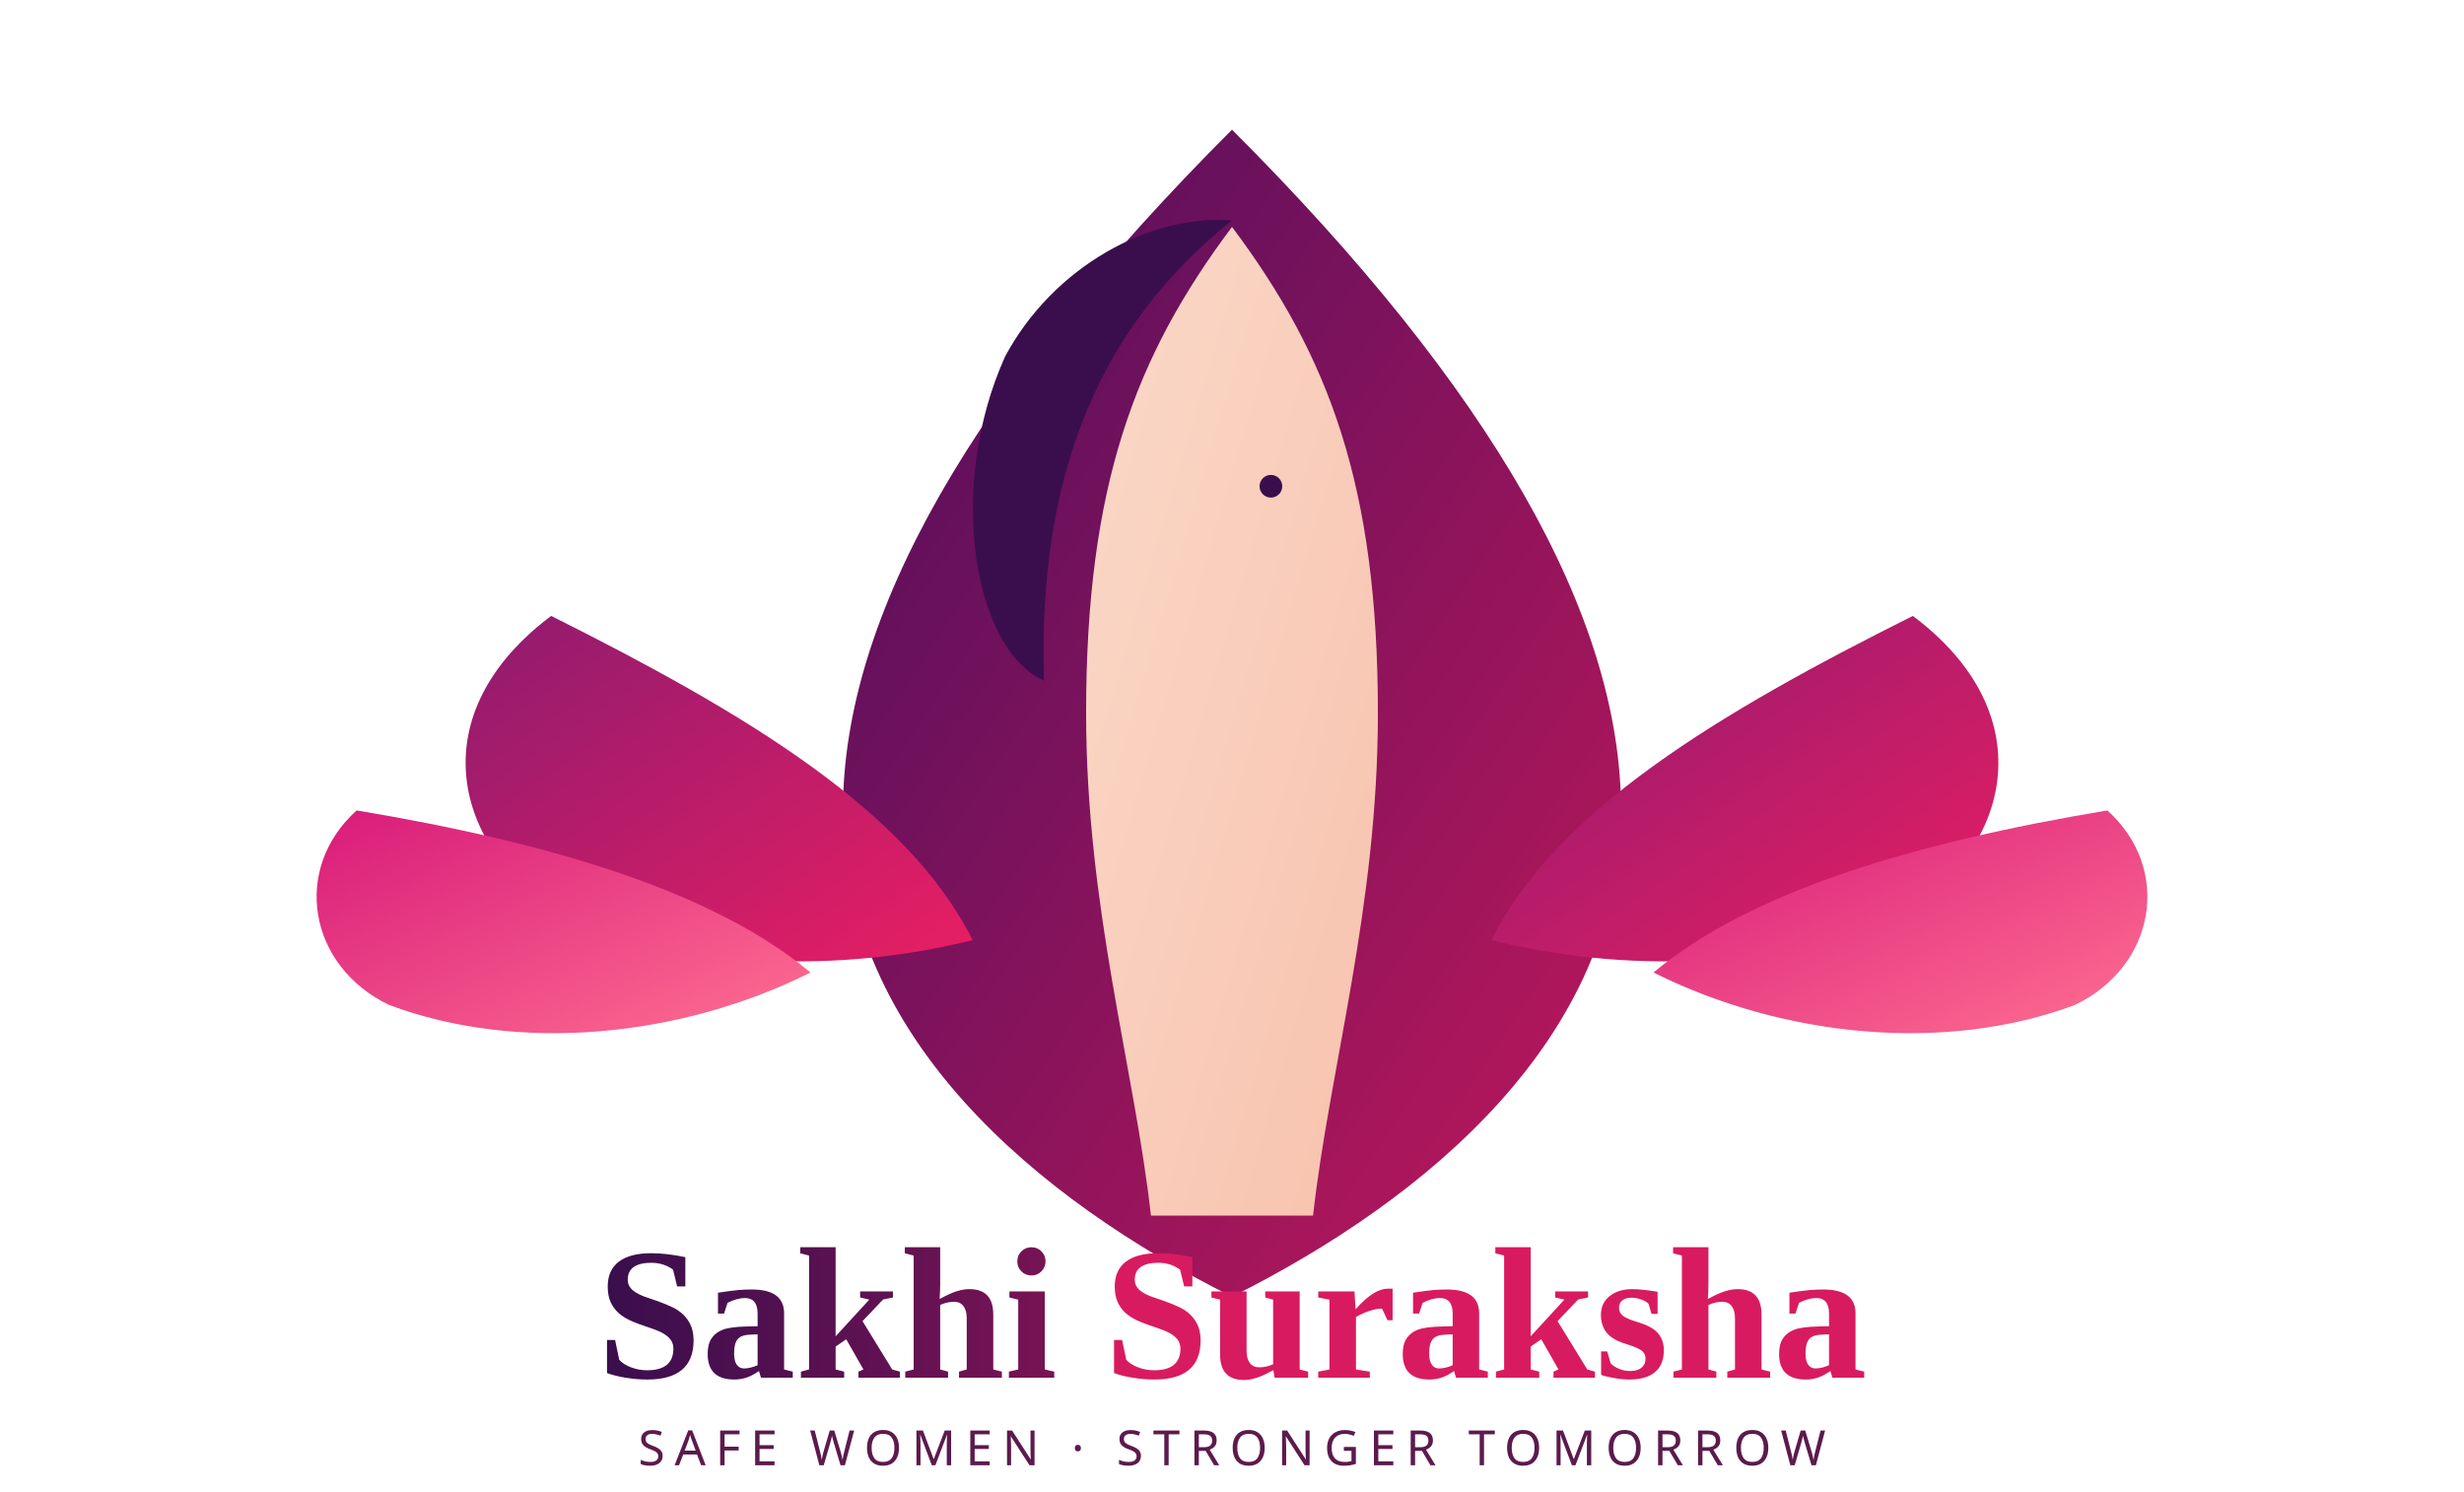
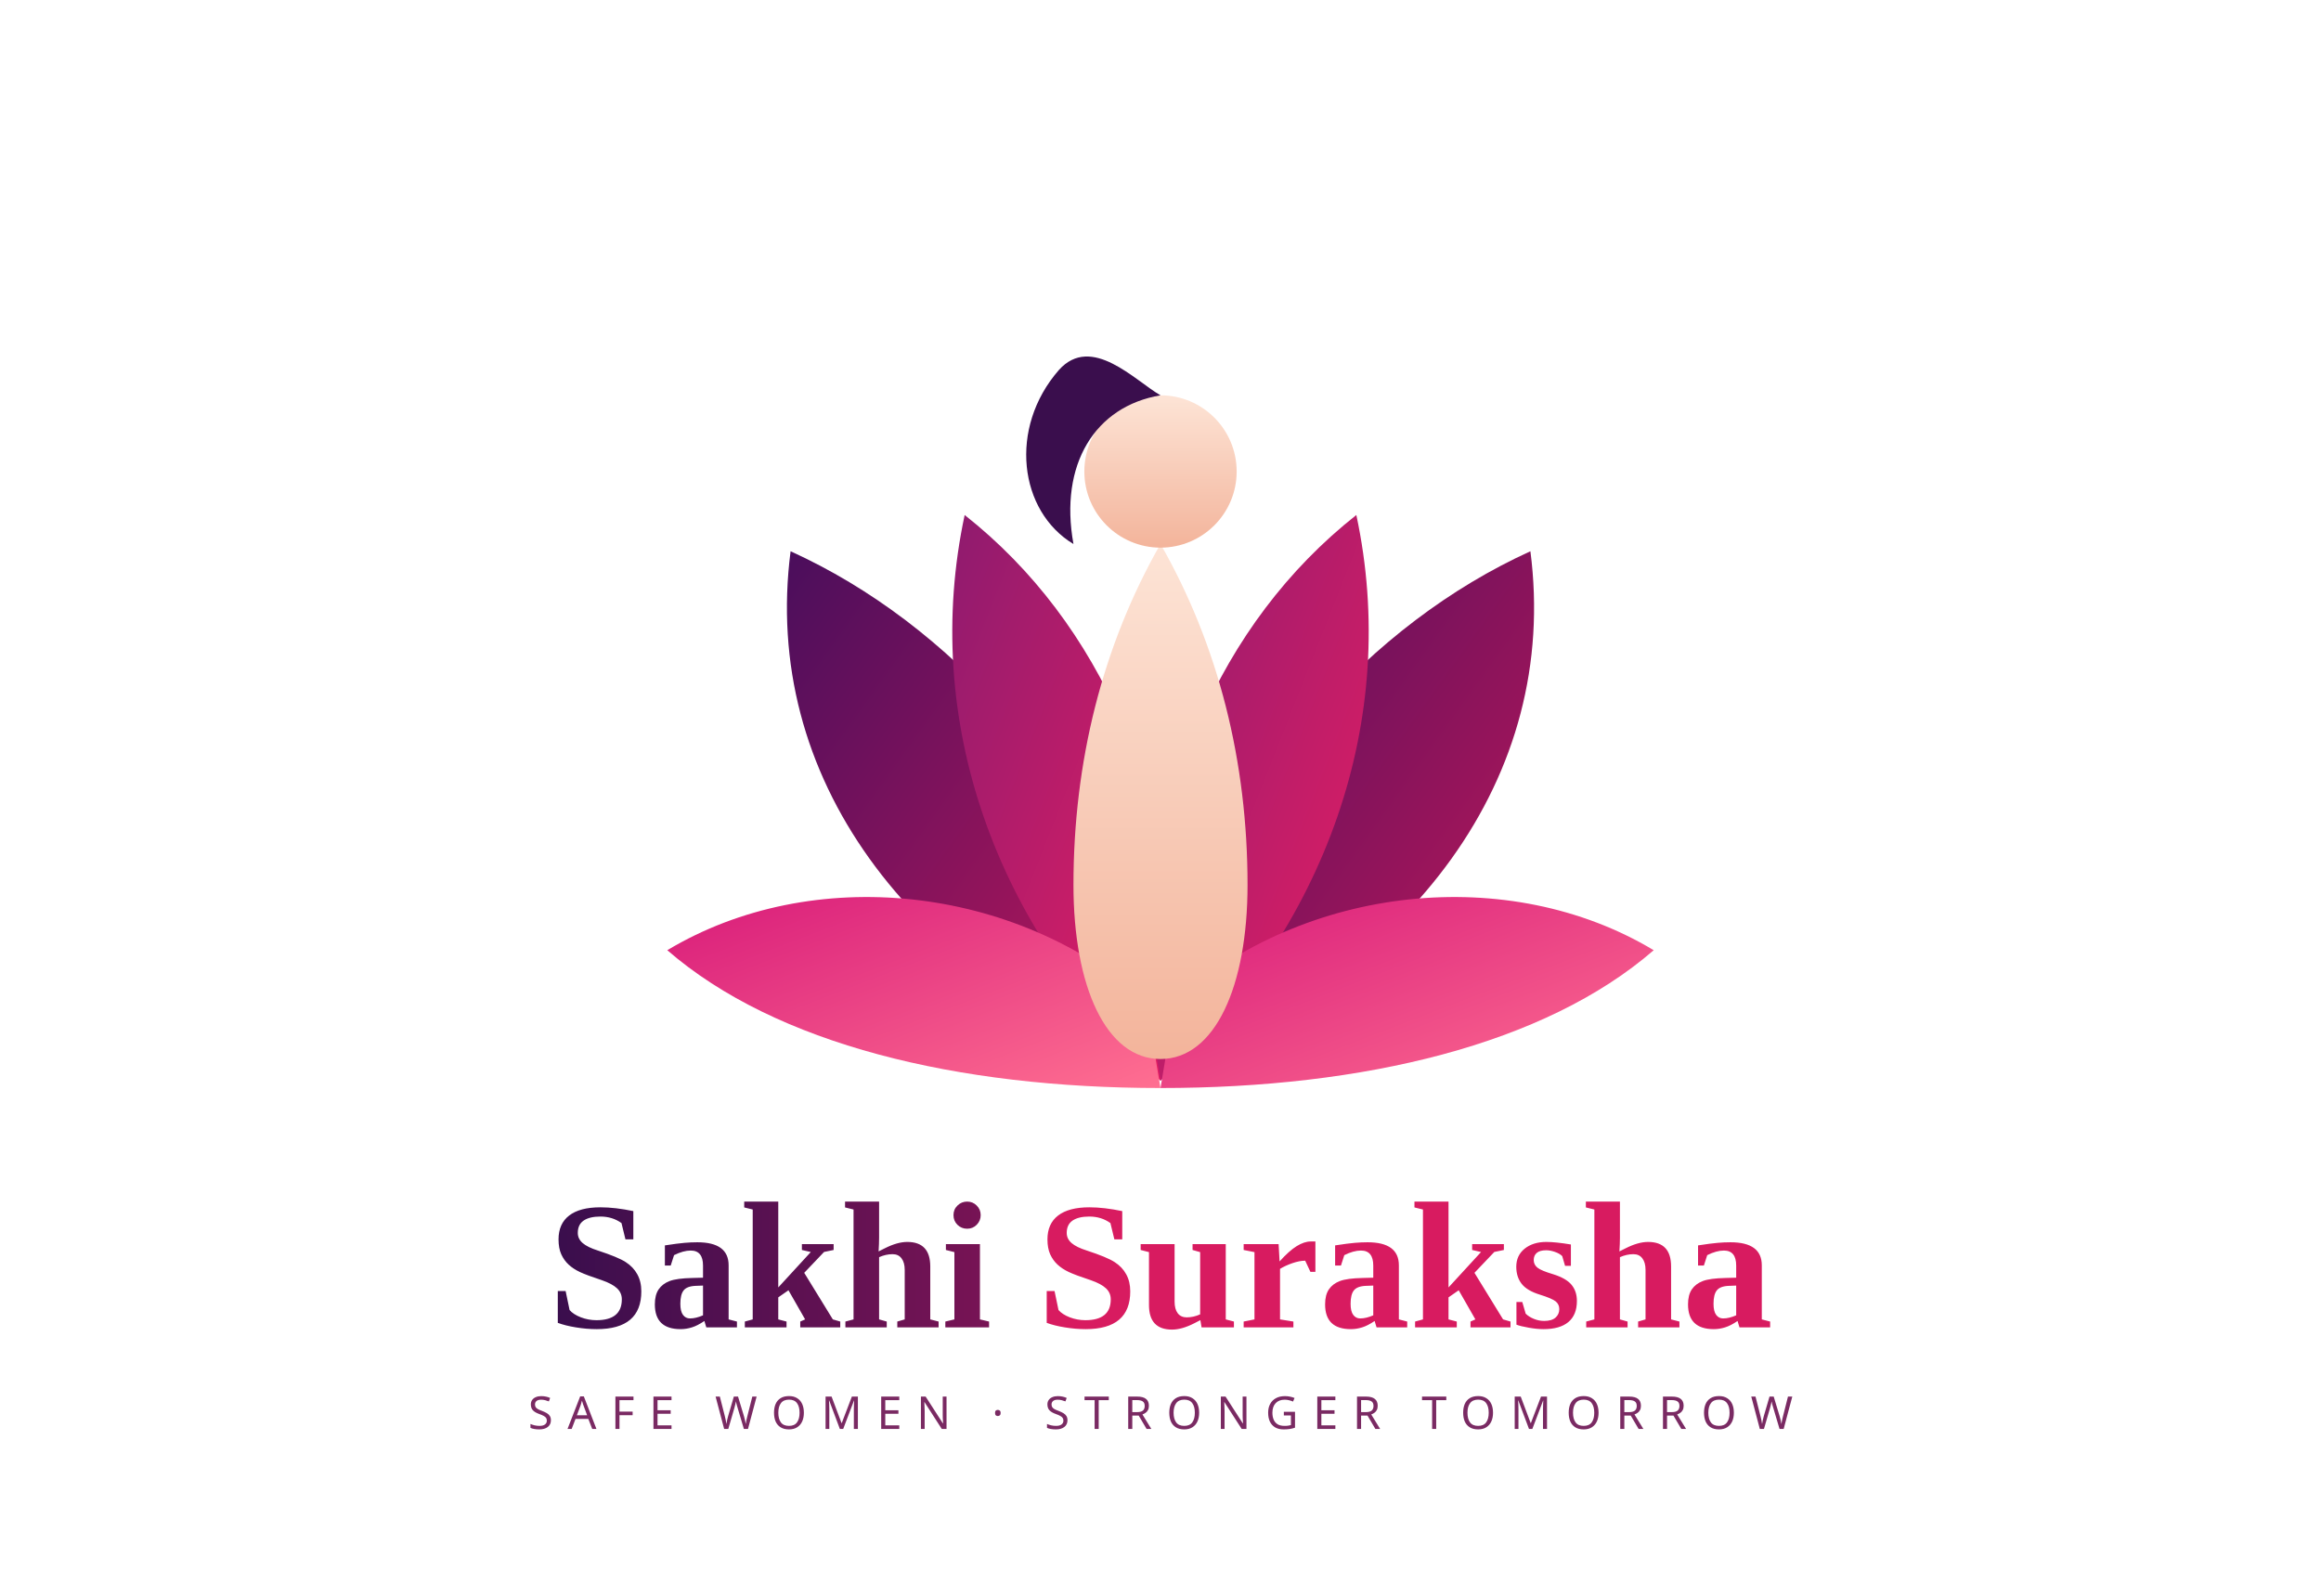
- <svg xmlns="http://www.w3.org/2000/svg" viewBox="0 0 760 460" width="760" height="460">
+ <svg xmlns="http://www.w3.org/2000/svg" viewBox="0 0 640 440" width="640" height="440" role="img" aria-label="Sakhi Suraksha logo">
  <defs>
-     <linearGradient id="petalDark" x1="0%" y1="0%" x2="100%" y2="100%">
-       <stop offset="0%" stop-color="#4a0e5c" />
-       <stop offset="100%" stop-color="#c2185b" />
+     <linearGradient id="ss-petalOuter" x1="0" y1="0" x2="1" y2="1">
+       <stop offset="0" stop-color="#4a0e5c" />
+       <stop offset="1" stop-color="#c2185b" />
    </linearGradient>
-     <linearGradient id="petalMid" x1="0%" y1="0%" x2="100%" y2="100%">
-       <stop offset="0%" stop-color="#8e1b6f" />
-       <stop offset="100%" stop-color="#e91e63" />
+     <linearGradient id="ss-petalMid" x1="0" y1="0" x2="1" y2="1">
+       <stop offset="0" stop-color="#8e1b6f" />
+       <stop offset="1" stop-color="#e91e63" />
    </linearGradient>
-     <linearGradient id="petalLight" x1="0%" y1="0%" x2="100%" y2="100%">
-       <stop offset="0%" stop-color="#d81b7a" />
-       <stop offset="100%" stop-color="#ff6f91" />
+     <linearGradient id="ss-petalInner" x1="0" y1="0" x2="1" y2="1">
+       <stop offset="0" stop-color="#d81b7a" />
+       <stop offset="1" stop-color="#ff6f91" />
    </linearGradient>
-     <linearGradient id="face" x1="0%" y1="0%" x2="100%" y2="100%">
-       <stop offset="0%" stop-color="#fbd9c9" />
-       <stop offset="100%" stop-color="#f7c2ad" />
+     <linearGradient id="ss-figure" x1="0" y1="0" x2="0" y2="1">
+       <stop offset="0" stop-color="#fde4d6" />
+       <stop offset="1" stop-color="#f3b49b" />
    </linearGradient>
-     <linearGradient id="titleGrad" x1="0%" y1="0%" x2="100%" y2="0%">
-       <stop offset="0%" stop-color="#3a0e4d" />
-       <stop offset="100%" stop-color="#e91e63" />
+     <linearGradient id="ss-title" x1="0" y1="0" x2="1" y2="0">
+       <stop offset="0" stop-color="#3a0e4d" />
+       <stop offset="1" stop-color="#e91e63" />
    </linearGradient>
  </defs>
-   <path d="M380 40 C 300 120, 260 190, 260 250 C 260 320, 320 370, 380 400 C 440 370, 500 320, 500 250 C 500 190, 460 120, 380 40 Z" fill="url(#petalDark)" />
-   <path d="M170 190 C 230 220, 280 250, 300 290 C 260 300, 210 300, 170 280 C 140 260, 130 220, 170 190 Z" fill="url(#petalMid)" />
-   <path d="M590 190 C 530 220, 480 250, 460 290 C 500 300, 550 300, 590 280 C 620 260, 630 220, 590 190 Z" fill="url(#petalMid)" />
-   <path d="M110 250 C 170 260, 220 275, 250 300 C 210 320, 160 325, 120 310 C 95 298, 90 268, 110 250 Z" fill="url(#petalLight)" />
-   <path d="M650 250 C 590 260, 540 275, 510 300 C 550 320, 600 325, 640 310 C 665 298, 670 268, 650 250 Z" fill="url(#petalLight)" />
-   <path d="M380 70 C 350 110, 335 150, 335 220 C 335 280, 350 330, 355 375 L 405 375 C 410 330, 425 280, 425 220 C 425 150, 410 110, 380 70 Z" fill="url(#face)" />
-   <path d="M380 68 C 340 100, 320 145, 322 210 C 300 200, 292 150, 310 110 C 325 82, 355 66, 380 68 Z" fill="#3a0e4d" />
-   <circle cx="392" cy="150" r="3.5" fill="#3a0e4d" />
-   <text x="380" y="425" font-family="Georgia, 'Times New Roman', serif" font-size="58" font-weight="700" text-anchor="middle" fill="url(#titleGrad)">
-     Sakhi <tspan fill="#d81b60">Suraksha</tspan>
+   <g>
+     <path d="M320 296 C 250 268 210 214 218 152 C 262 172 300 214 320 270 Z" fill="url(#ss-petalOuter)" />
+     <path d="M320 296 C 390 268 430 214 422 152 C 378 172 340 214 320 270 Z" fill="url(#ss-petalOuter)" />
+     <path d="M320 298 C 274 256 254 198 266 142 C 304 172 324 220 324 274 Z" fill="url(#ss-petalMid)" />
+     <path d="M320 298 C 366 256 386 198 374 142 C 336 172 316 220 316 274 Z" fill="url(#ss-petalMid)" />
+     <path d="M320 300 C 264 300 214 288 184 262 C 224 238 280 244 316 276 Z" fill="url(#ss-petalInner)" />
+     <path d="M320 300 C 376 300 426 288 456 262 C 416 238 360 244 324 276 Z" fill="url(#ss-petalInner)" />
+     <path d="M320 292              C 305 292 296 272 296 244              C 296 210 304 178 320 150              C 336 178 344 210 344 244              C 344 272 335 292 320 292 Z" fill="url(#ss-figure)" />
+     <circle cx="320" cy="130" r="21" fill="url(#ss-figure)" />
+     <path d="M320 109              C 302 112 292 128 296 150              C 281 141 278 118 292 102              C 301 92 313 105 320 109 Z" fill="#3a0e4d" />
+   </g>
+   <text x="320" y="366" text-anchor="middle" font-family="Georgia, 'Times New Roman', serif" font-size="50" font-weight="700" fill="url(#ss-title)">Sakhi <tspan fill="#d81b60">Suraksha</tspan>
  </text>
-   <text x="380" y="452" font-family="Verdana, Geneva, sans-serif" font-size="15" letter-spacing="3" text-anchor="middle" fill="#5c1a4d">
-     SAFE WOMEN · STRONGER TOMORROW
-   </text>
+   <text x="320" y="394" text-anchor="middle" font-family="Verdana, Geneva, sans-serif" font-size="12.5" letter-spacing="4" fill="#7a2a63">SAFE WOMEN · STRONGER TOMORROW</text>
</svg>
